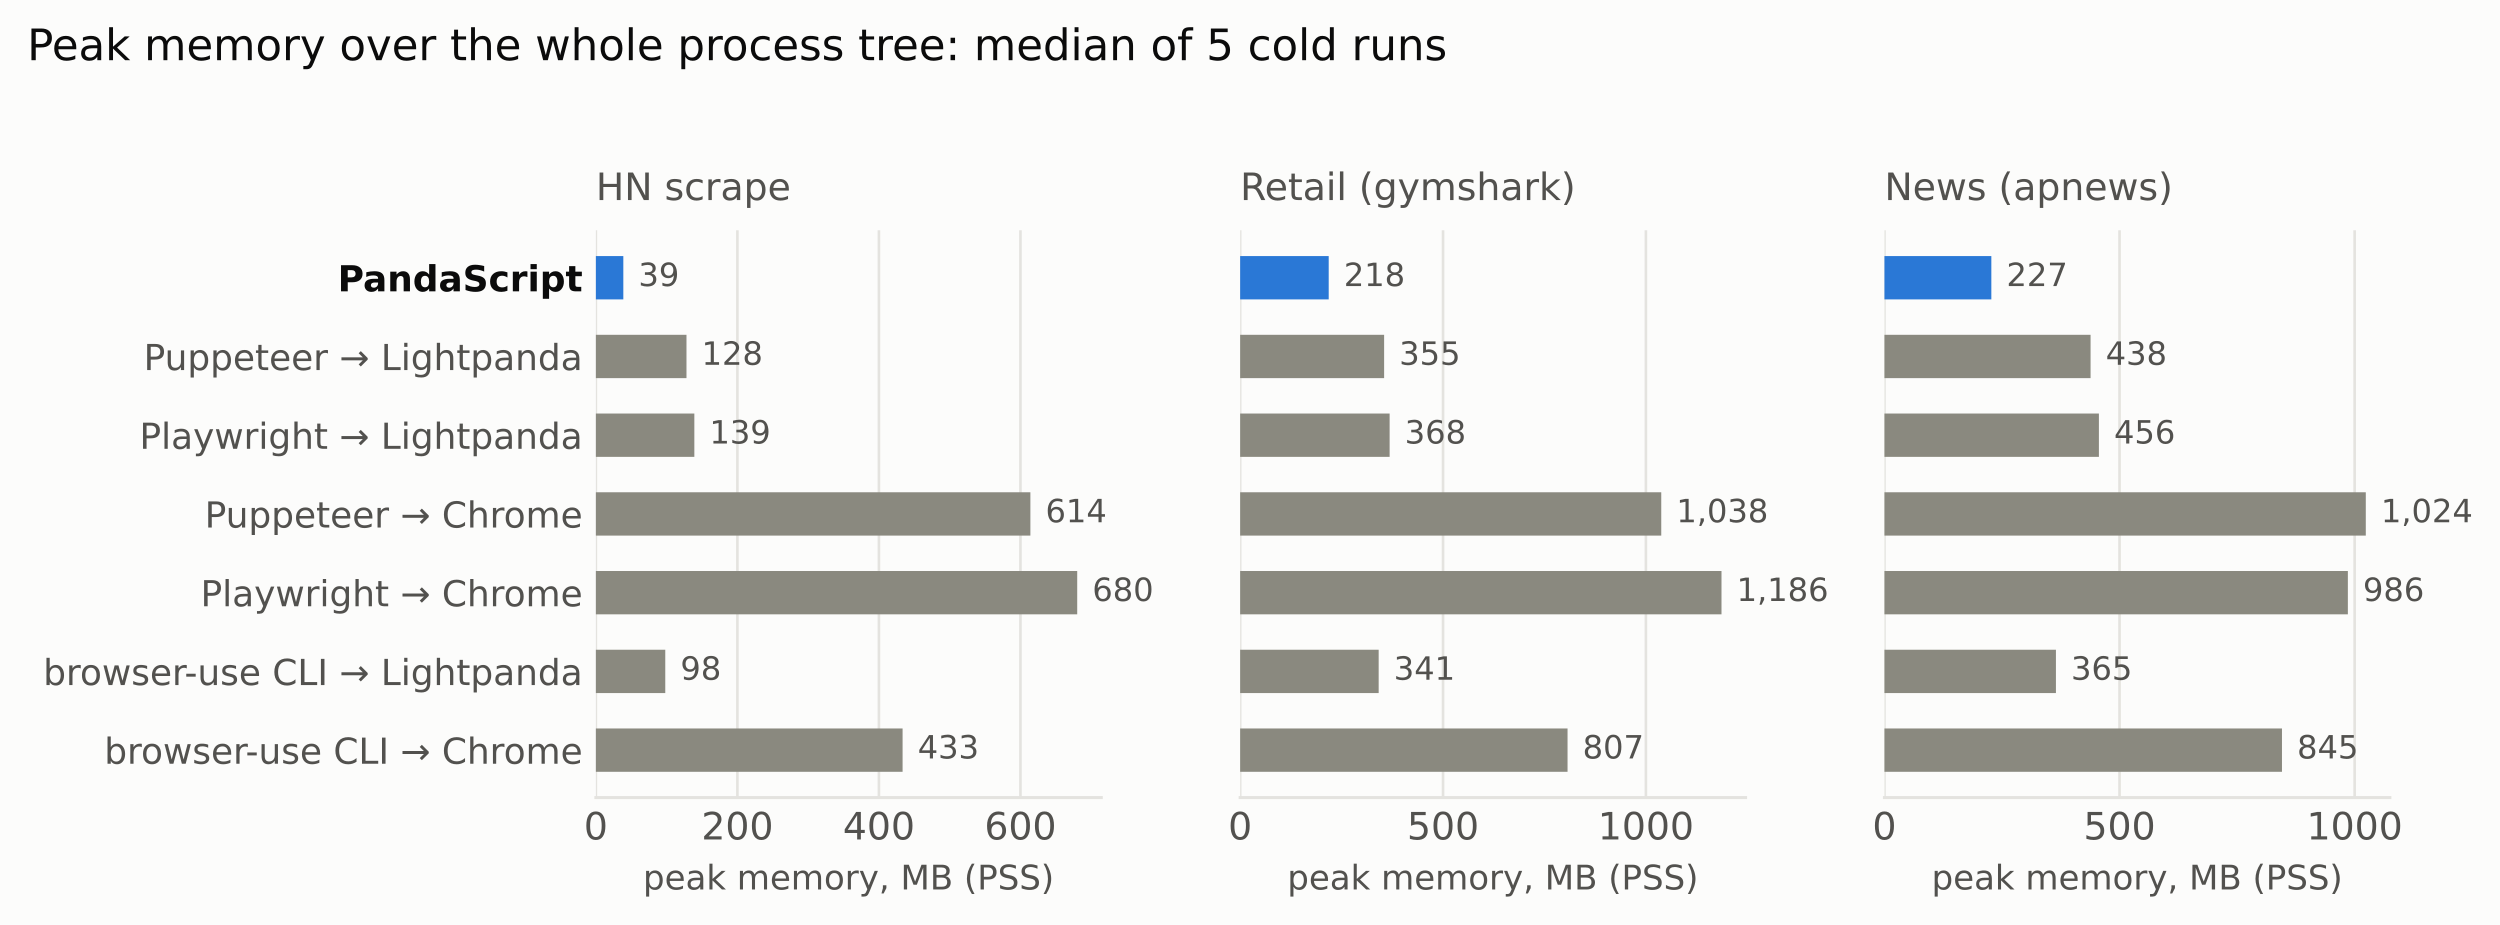
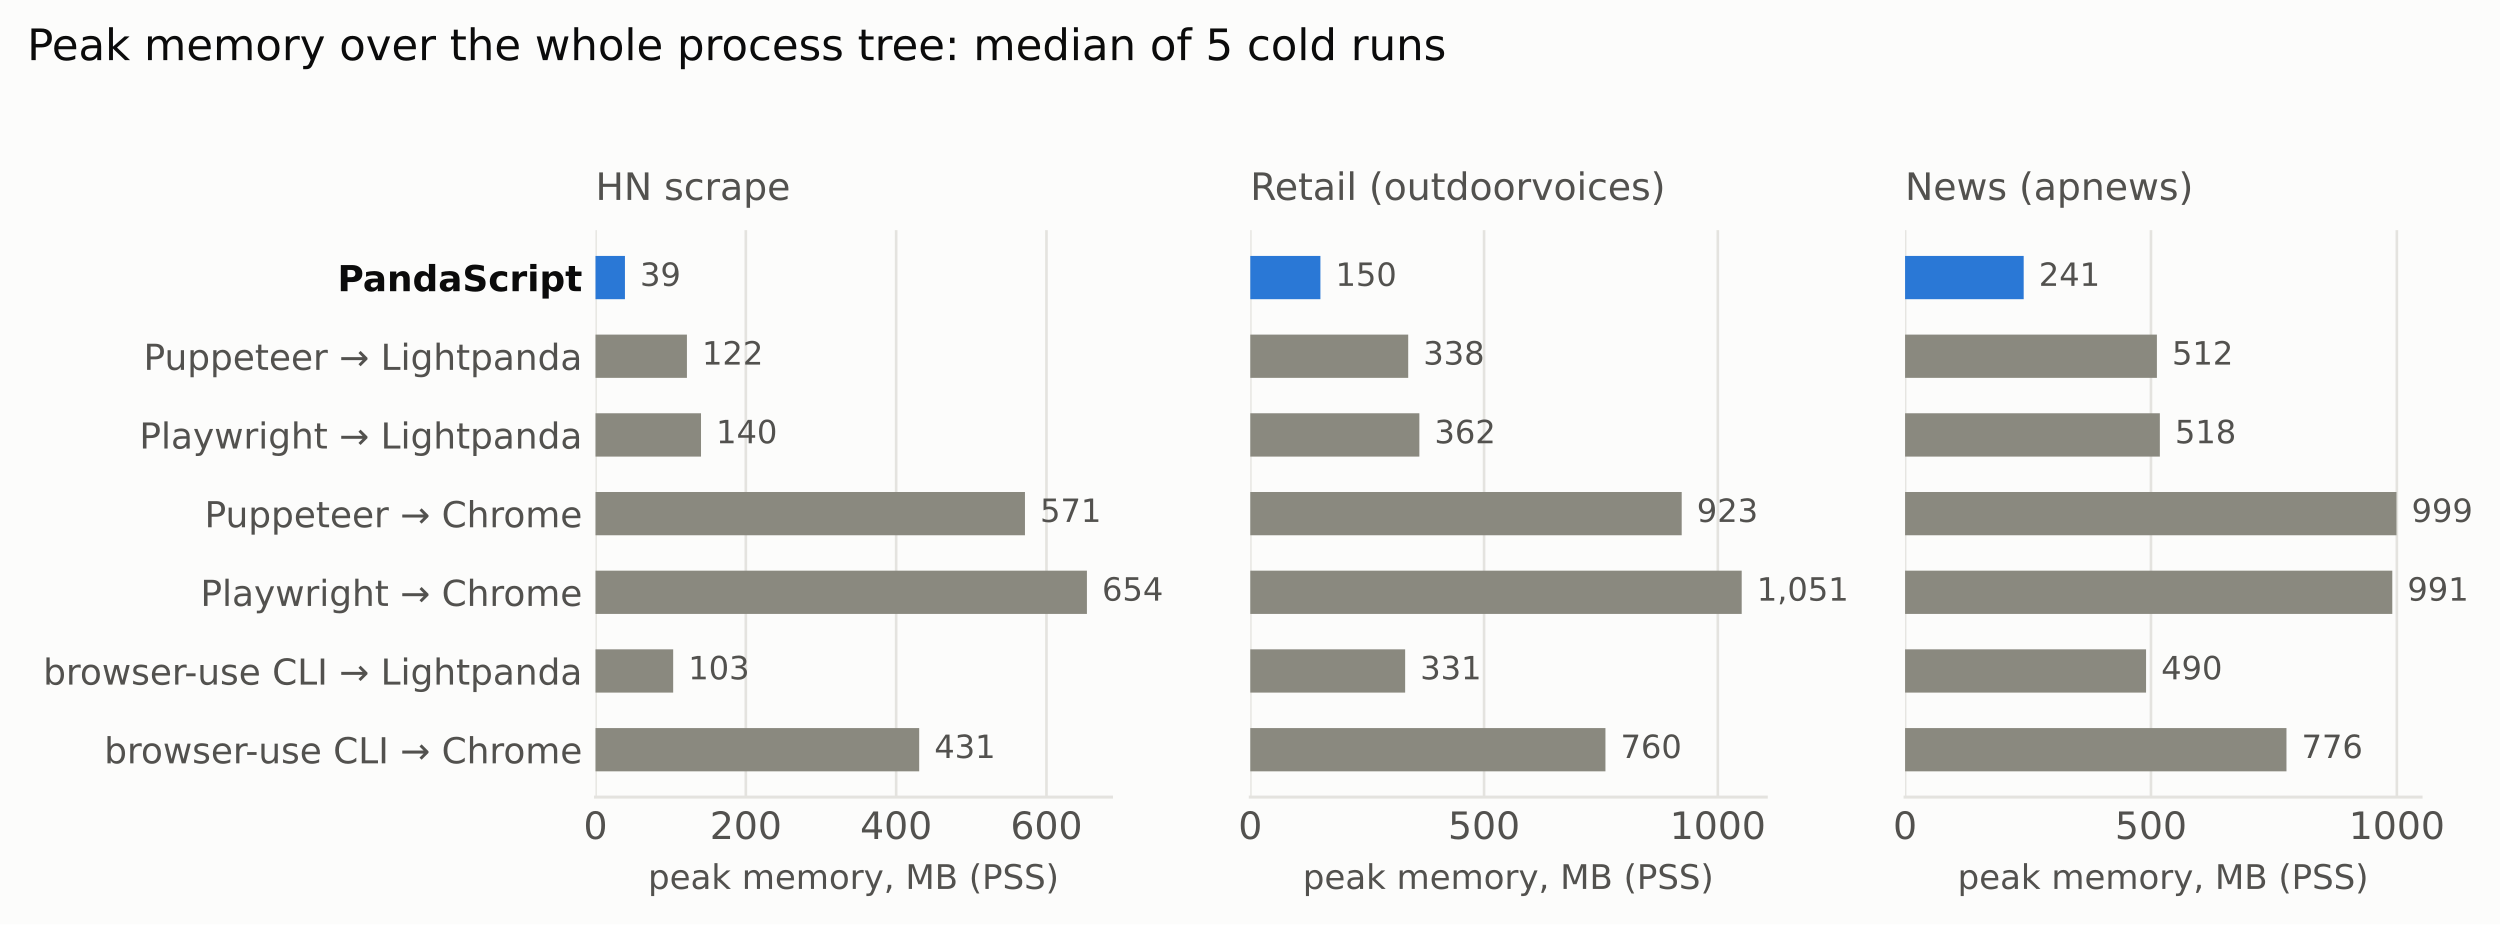
- <svg xmlns="http://www.w3.org/2000/svg" width="661.92pt" height="244.871pt" viewBox="0 0 661.92 244.871" version="1.1">
+ <svg xmlns="http://www.w3.org/2000/svg" width="662.313pt" height="244.871pt" viewBox="0 0 662.313 244.871" version="1.1">
  <defs>
    <style type="text/css">*{stroke-linejoin: round; stroke-linecap: butt}</style>
  </defs>
  <g id="figure_1">
    <g id="patch_1">
-       <path d="M 0 244.871  L 661.92 244.871  L 661.92 0  L 0 0  z " style="fill: #fcfcfb" />
+       <path d="M 0 244.871  L 662.313 244.871  L 662.313 0  L 0 0  z " style="fill: #fcfcfb" />
    </g>
    <g id="axes_1">
      <g id="patch_2">
-         <path d="M 157.767 211.17  L 291.584 211.17  L 291.584 60.972  L 157.767 60.972  z " style="fill: #fcfcfb" />
+         <path d="M 157.767 211.17  L 294.464 211.17  L 294.464 60.972  L 157.767 60.972  z " style="fill: #fcfcfb" />
      </g>
      <g id="matplotlib.axis_1">
        <g id="xtick_1">
          <g id="line2d_1">
-             <path d="M 157.767 211.17  L 157.767 60.972  " clip-path="url(#p90a163537b)" style="fill: none; stroke: #e4e3df; stroke-width: 0.7; stroke-linecap: square" />
+             <path d="M 157.767 211.17  L 157.767 60.972  " clip-path="url(#p9272d2735b)" style="fill: none; stroke: #e4e3df; stroke-width: 0.7; stroke-linecap: square" />
          </g>
          <g id="line2d_2" />
          <g id="text_1">
            <text style="font-size: 10px; font-family: 'DejaVu Sans', 'Bitstream Vera Sans', 'Computer Modern Sans Serif', 'Lucida Grande', 'Verdana', 'Geneva', 'Lucid', 'Arial', 'Helvetica', 'Avant Garde', sans-serif; text-anchor: middle; fill: #52514e" x="157.767" y="222.268" transform="rotate(-0 157.7668 222.2675)">0</text>
          </g>
        </g>
        <g id="xtick_2">
          <g id="line2d_3">
-             <path d="M 195.238 211.17  L 195.238 60.972  " clip-path="url(#p90a163537b)" style="fill: none; stroke: #e4e3df; stroke-width: 0.7; stroke-linecap: square" />
+             <path d="M 197.589 211.17  L 197.589 60.972  " clip-path="url(#p9272d2735b)" style="fill: none; stroke: #e4e3df; stroke-width: 0.7; stroke-linecap: square" />
          </g>
          <g id="line2d_4" />
          <g id="text_2">
-             <text style="font-size: 10px; font-family: 'DejaVu Sans', 'Bitstream Vera Sans', 'Computer Modern Sans Serif', 'Lucida Grande', 'Verdana', 'Geneva', 'Lucid', 'Arial', 'Helvetica', 'Avant Garde', sans-serif; text-anchor: middle; fill: #52514e" x="195.238" y="222.268" transform="rotate(-0 195.2378 222.2675)">200</text>
+             <text style="font-size: 10px; font-family: 'DejaVu Sans', 'Bitstream Vera Sans', 'Computer Modern Sans Serif', 'Lucida Grande', 'Verdana', 'Geneva', 'Lucid', 'Arial', 'Helvetica', 'Avant Garde', sans-serif; text-anchor: middle; fill: #52514e" x="197.589" y="222.268" transform="rotate(-0 197.5886 222.2675)">200</text>
          </g>
        </g>
        <g id="xtick_3">
          <g id="line2d_5">
-             <path d="M 232.709 211.17  L 232.709 60.972  " clip-path="url(#p90a163537b)" style="fill: none; stroke: #e4e3df; stroke-width: 0.7; stroke-linecap: square" />
+             <path d="M 237.41 211.17  L 237.41 60.972  " clip-path="url(#p9272d2735b)" style="fill: none; stroke: #e4e3df; stroke-width: 0.7; stroke-linecap: square" />
          </g>
          <g id="line2d_6" />
          <g id="text_3">
-             <text style="font-size: 10px; font-family: 'DejaVu Sans', 'Bitstream Vera Sans', 'Computer Modern Sans Serif', 'Lucida Grande', 'Verdana', 'Geneva', 'Lucid', 'Arial', 'Helvetica', 'Avant Garde', sans-serif; text-anchor: middle; fill: #52514e" x="232.709" y="222.268" transform="rotate(-0 232.7087 222.2675)">400</text>
+             <text style="font-size: 10px; font-family: 'DejaVu Sans', 'Bitstream Vera Sans', 'Computer Modern Sans Serif', 'Lucida Grande', 'Verdana', 'Geneva', 'Lucid', 'Arial', 'Helvetica', 'Avant Garde', sans-serif; text-anchor: middle; fill: #52514e" x="237.41" y="222.268" transform="rotate(-0 237.4104 222.2675)">400</text>
          </g>
        </g>
        <g id="xtick_4">
          <g id="line2d_7">
-             <path d="M 270.18 211.17  L 270.18 60.972  " clip-path="url(#p90a163537b)" style="fill: none; stroke: #e4e3df; stroke-width: 0.7; stroke-linecap: square" />
+             <path d="M 277.232 211.17  L 277.232 60.972  " clip-path="url(#p9272d2735b)" style="fill: none; stroke: #e4e3df; stroke-width: 0.7; stroke-linecap: square" />
          </g>
          <g id="line2d_8" />
          <g id="text_4">
-             <text style="font-size: 10px; font-family: 'DejaVu Sans', 'Bitstream Vera Sans', 'Computer Modern Sans Serif', 'Lucida Grande', 'Verdana', 'Geneva', 'Lucid', 'Arial', 'Helvetica', 'Avant Garde', sans-serif; text-anchor: middle; fill: #52514e" x="270.18" y="222.268" transform="rotate(-0 270.1797 222.2675)">600</text>
+             <text style="font-size: 10px; font-family: 'DejaVu Sans', 'Bitstream Vera Sans', 'Computer Modern Sans Serif', 'Lucida Grande', 'Verdana', 'Geneva', 'Lucid', 'Arial', 'Helvetica', 'Avant Garde', sans-serif; text-anchor: middle; fill: #52514e" x="277.232" y="222.268" transform="rotate(-0 277.2322 222.2675)">600</text>
          </g>
        </g>
        <g id="text_5">
-           <text style="font-size: 9px; font-family: 'DejaVu Sans', 'Bitstream Vera Sans', 'Computer Modern Sans Serif', 'Lucida Grande', 'Verdana', 'Geneva', 'Lucid', 'Arial', 'Helvetica', 'Avant Garde', sans-serif; text-anchor: middle; fill: #52514e" x="224.675" y="235.508" transform="rotate(-0 224.6753 235.5085)">peak memory, MB (PSS)</text>
+           <text style="font-size: 9px; font-family: 'DejaVu Sans', 'Bitstream Vera Sans', 'Computer Modern Sans Serif', 'Lucida Grande', 'Verdana', 'Geneva', 'Lucid', 'Arial', 'Helvetica', 'Avant Garde', sans-serif; text-anchor: middle; fill: #52514e" x="226.115" y="235.508" transform="rotate(-0 226.1153 235.5085)">peak memory, MB (PSS)</text>
        </g>
      </g>
      <g id="matplotlib.axis_2">
        <g id="ytick_1">
          <g id="line2d_9" />
          <g id="text_6">
            <text style="font-size: 9.5px; font-family: 'DejaVu Sans', 'Bitstream Vera Sans', 'Computer Modern Sans Serif', 'Lucida Grande', 'Verdana', 'Geneva', 'Lucid', 'Arial', 'Helvetica', 'Avant Garde', sans-serif; text-anchor: end; fill: #52514e" x="154.267" y="202.219" transform="rotate(-0 154.2668 202.2192)">browser-use CLI → Chrome</text>
          </g>
        </g>
        <g id="ytick_2">
          <g id="line2d_10" />
          <g id="text_7">
            <text style="font-size: 9.5px; font-family: 'DejaVu Sans', 'Bitstream Vera Sans', 'Computer Modern Sans Serif', 'Lucida Grande', 'Verdana', 'Geneva', 'Lucid', 'Arial', 'Helvetica', 'Avant Garde', sans-serif; text-anchor: end; fill: #52514e" x="154.267" y="181.373" transform="rotate(-0 154.2668 181.3729)">browser-use CLI → Lightpanda</text>
          </g>
        </g>
        <g id="ytick_3">
          <g id="line2d_11" />
          <g id="text_8">
            <text style="font-size: 9.5px; font-family: 'DejaVu Sans', 'Bitstream Vera Sans', 'Computer Modern Sans Serif', 'Lucida Grande', 'Verdana', 'Geneva', 'Lucid', 'Arial', 'Helvetica', 'Avant Garde', sans-serif; text-anchor: end; fill: #52514e" x="154.267" y="160.527" transform="rotate(-0 154.2668 160.5265)">Playwright → Chrome</text>
          </g>
        </g>
        <g id="ytick_4">
          <g id="line2d_12" />
          <g id="text_9">
            <text style="font-size: 9.5px; font-family: 'DejaVu Sans', 'Bitstream Vera Sans', 'Computer Modern Sans Serif', 'Lucida Grande', 'Verdana', 'Geneva', 'Lucid', 'Arial', 'Helvetica', 'Avant Garde', sans-serif; text-anchor: end; fill: #52514e" x="154.267" y="139.68" transform="rotate(-0 154.2668 139.6802)">Puppeteer → Chrome</text>
          </g>
        </g>
        <g id="ytick_5">
          <g id="line2d_13" />
          <g id="text_10">
            <text style="font-size: 9.5px; font-family: 'DejaVu Sans', 'Bitstream Vera Sans', 'Computer Modern Sans Serif', 'Lucida Grande', 'Verdana', 'Geneva', 'Lucid', 'Arial', 'Helvetica', 'Avant Garde', sans-serif; text-anchor: end; fill: #52514e" x="154.267" y="118.834" transform="rotate(-0 154.2668 118.8339)">Playwright → Lightpanda</text>
          </g>
        </g>
        <g id="ytick_6">
          <g id="line2d_14" />
          <g id="text_11">
            <text style="font-size: 9.5px; font-family: 'DejaVu Sans', 'Bitstream Vera Sans', 'Computer Modern Sans Serif', 'Lucida Grande', 'Verdana', 'Geneva', 'Lucid', 'Arial', 'Helvetica', 'Avant Garde', sans-serif; text-anchor: end; fill: #52514e" x="154.267" y="97.988" transform="rotate(-0 154.2668 97.98752)">Puppeteer → Lightpanda</text>
          </g>
        </g>
        <g id="ytick_7">
          <g id="line2d_15" />
          <g id="text_12">
            <text style="font-weight: 700; font-size: 9.5px; font-family: 'DejaVu Sans', 'Bitstream Vera Sans', 'Computer Modern Sans Serif', 'Lucida Grande', 'Verdana', 'Geneva', 'Lucid', 'Arial', 'Helvetica', 'Avant Garde', sans-serif; text-anchor: end; fill: #0b0b0b" x="154.267" y="77.141" transform="rotate(-0 154.2668 77.14118)">PandaScript</text>
          </g>
        </g>
      </g>
      <g id="patch_3">
-         <path d="M 157.767 211.17  L 291.584 211.17  " style="fill: none; stroke: #e4e3df; stroke-width: 0.8; stroke-linejoin: miter; stroke-linecap: square" />
+         <path d="M 157.767 211.17  L 294.464 211.17  " style="fill: none; stroke: #e4e3df; stroke-width: 0.8; stroke-linejoin: miter; stroke-linecap: square" />
      </g>
      <g id="patch_4">
-         <path d="M 157.767 204.343  L 238.977 204.343  L 238.977 192.877  L 157.767 192.877  z " clip-path="url(#p90a163537b)" style="fill: #8a897f" />
+         <path d="M 157.767 204.343  L 243.517 204.343  L 243.517 192.877  L 157.767 192.877  z " clip-path="url(#p9272d2735b)" style="fill: #8a897f" />
      </g>
      <g id="patch_5">
-         <path d="M 157.767 183.496  L 176.143 183.496  L 176.143 172.031  L 157.767 172.031  z " clip-path="url(#p90a163537b)" style="fill: #8a897f" />
+         <path d="M 157.767 183.496  L 178.342 183.496  L 178.342 172.031  L 157.767 172.031  z " clip-path="url(#p9272d2735b)" style="fill: #8a897f" />
      </g>
      <g id="patch_6">
-         <path d="M 157.767 162.65  L 285.212 162.65  L 285.212 151.185  L 157.767 151.185  z " clip-path="url(#p90a163537b)" style="fill: #8a897f" />
+         <path d="M 157.767 162.65  L 287.954 162.65  L 287.954 151.185  L 157.767 151.185  z " clip-path="url(#p9272d2735b)" style="fill: #8a897f" />
      </g>
      <g id="patch_7">
-         <path d="M 157.767 141.804  L 272.811 141.804  L 272.811 130.338  L 157.767 130.338  z " clip-path="url(#p90a163537b)" style="fill: #8a897f" />
+         <path d="M 157.767 141.804  L 271.539 141.804  L 271.539 130.338  L 157.767 130.338  z " clip-path="url(#p9272d2735b)" style="fill: #8a897f" />
      </g>
      <g id="patch_8">
-         <path d="M 157.767 120.957  L 183.84 120.957  L 183.84 109.492  L 157.767 109.492  z " clip-path="url(#p90a163537b)" style="fill: #8a897f" />
+         <path d="M 157.767 120.957  L 185.716 120.957  L 185.716 109.492  L 157.767 109.492  z " clip-path="url(#p9272d2735b)" style="fill: #8a897f" />
      </g>
      <g id="patch_9">
-         <path d="M 157.767 100.111  L 181.758 100.111  L 181.758 88.646  L 157.767 88.646  z " clip-path="url(#p90a163537b)" style="fill: #8a897f" />
+         <path d="M 157.767 100.111  L 181.985 100.111  L 181.985 88.646  L 157.767 88.646  z " clip-path="url(#p9272d2735b)" style="fill: #8a897f" />
      </g>
      <g id="patch_10">
-         <path d="M 157.767 79.265  L 165.036 79.265  L 165.036 67.799  L 157.767 67.799  z " clip-path="url(#p90a163537b)" style="fill: #2a78d6" />
+         <path d="M 157.767 79.265  L 165.564 79.265  L 165.564 67.799  L 157.767 67.799  z " clip-path="url(#p9272d2735b)" style="fill: #2a78d6" />
      </g>
      <g id="text_13">
        <text style="font-size: 10px; font-family: 'DejaVu Sans', 'Bitstream Vera Sans', 'Computer Modern Sans Serif', 'Lucida Grande', 'Verdana', 'Geneva', 'Lucid', 'Arial', 'Helvetica', 'Avant Garde', sans-serif; text-anchor: start; fill: #52514e" x="157.767" y="52.972" transform="rotate(-0 157.7668 52.972)">HN scrape</text>
      </g>
      <g id="text_14">
-         <text style="font-size: 8.5px; font-family: 'DejaVu Sans', 'Bitstream Vera Sans', 'Computer Modern Sans Serif', 'Lucida Grande', 'Verdana', 'Geneva', 'Lucid', 'Arial', 'Helvetica', 'Avant Garde', sans-serif; text-anchor: start; fill: #52514e" x="242.977" y="200.818" transform="rotate(-0 242.9767 200.818)">433</text>
+         <text style="font-size: 8.5px; font-family: 'DejaVu Sans', 'Bitstream Vera Sans', 'Computer Modern Sans Serif', 'Lucida Grande', 'Verdana', 'Geneva', 'Lucid', 'Arial', 'Helvetica', 'Avant Garde', sans-serif; text-anchor: start; fill: #52514e" x="247.517" y="200.818" transform="rotate(-0 247.5174 200.818)">431</text>
      </g>
      <g id="text_15">
-         <text style="font-size: 8.5px; font-family: 'DejaVu Sans', 'Bitstream Vera Sans', 'Computer Modern Sans Serif', 'Lucida Grande', 'Verdana', 'Geneva', 'Lucid', 'Arial', 'Helvetica', 'Avant Garde', sans-serif; text-anchor: start; fill: #52514e" x="180.143" y="179.972" transform="rotate(-0 180.1431 179.9716)">98</text>
+         <text style="font-size: 8.5px; font-family: 'DejaVu Sans', 'Bitstream Vera Sans', 'Computer Modern Sans Serif', 'Lucida Grande', 'Verdana', 'Geneva', 'Lucid', 'Arial', 'Helvetica', 'Avant Garde', sans-serif; text-anchor: start; fill: #52514e" x="182.342" y="179.972" transform="rotate(-0 182.3425 179.9716)">103</text>
      </g>
      <g id="text_16">
-         <text style="font-size: 8.5px; font-family: 'DejaVu Sans', 'Bitstream Vera Sans', 'Computer Modern Sans Serif', 'Lucida Grande', 'Verdana', 'Geneva', 'Lucid', 'Arial', 'Helvetica', 'Avant Garde', sans-serif; text-anchor: start; fill: #52514e" x="289.212" y="159.125" transform="rotate(-0 289.2115 159.1253)">680</text>
+         <text style="font-size: 8.5px; font-family: 'DejaVu Sans', 'Bitstream Vera Sans', 'Computer Modern Sans Serif', 'Lucida Grande', 'Verdana', 'Geneva', 'Lucid', 'Arial', 'Helvetica', 'Avant Garde', sans-serif; text-anchor: start; fill: #52514e" x="291.954" y="159.125" transform="rotate(-0 291.9544 159.1253)">654</text>
      </g>
      <g id="text_17">
-         <text style="font-size: 8.5px; font-family: 'DejaVu Sans', 'Bitstream Vera Sans', 'Computer Modern Sans Serif', 'Lucida Grande', 'Verdana', 'Geneva', 'Lucid', 'Arial', 'Helvetica', 'Avant Garde', sans-serif; text-anchor: start; fill: #52514e" x="276.811" y="138.279" transform="rotate(-0 276.8113 138.279)">614</text>
+         <text style="font-size: 8.5px; font-family: 'DejaVu Sans', 'Bitstream Vera Sans', 'Computer Modern Sans Serif', 'Lucida Grande', 'Verdana', 'Geneva', 'Lucid', 'Arial', 'Helvetica', 'Avant Garde', sans-serif; text-anchor: start; fill: #52514e" x="275.539" y="138.279" transform="rotate(-0 275.5393 138.279)">571</text>
      </g>
      <g id="text_18">
-         <text style="font-size: 8.5px; font-family: 'DejaVu Sans', 'Bitstream Vera Sans', 'Computer Modern Sans Serif', 'Lucida Grande', 'Verdana', 'Geneva', 'Lucid', 'Arial', 'Helvetica', 'Avant Garde', sans-serif; text-anchor: start; fill: #52514e" x="187.84" y="117.433" transform="rotate(-0 187.8398 117.4326)">139</text>
+         <text style="font-size: 8.5px; font-family: 'DejaVu Sans', 'Bitstream Vera Sans', 'Computer Modern Sans Serif', 'Lucida Grande', 'Verdana', 'Geneva', 'Lucid', 'Arial', 'Helvetica', 'Avant Garde', sans-serif; text-anchor: start; fill: #52514e" x="189.716" y="117.433" transform="rotate(-0 189.7165 117.4326)">140</text>
      </g>
      <g id="text_19">
-         <text style="font-size: 8.5px; font-family: 'DejaVu Sans', 'Bitstream Vera Sans', 'Computer Modern Sans Serif', 'Lucida Grande', 'Verdana', 'Geneva', 'Lucid', 'Arial', 'Helvetica', 'Avant Garde', sans-serif; text-anchor: start; fill: #52514e" x="185.758" y="96.586" transform="rotate(-0 185.7577 96.58627)">128</text>
+         <text style="font-size: 8.5px; font-family: 'DejaVu Sans', 'Bitstream Vera Sans', 'Computer Modern Sans Serif', 'Lucida Grande', 'Verdana', 'Geneva', 'Lucid', 'Arial', 'Helvetica', 'Avant Garde', sans-serif; text-anchor: start; fill: #52514e" x="185.985" y="96.586" transform="rotate(-0 185.9848 96.58627)">122</text>
      </g>
      <g id="text_20">
-         <text style="font-size: 8.5px; font-family: 'DejaVu Sans', 'Bitstream Vera Sans', 'Computer Modern Sans Serif', 'Lucida Grande', 'Verdana', 'Geneva', 'Lucid', 'Arial', 'Helvetica', 'Avant Garde', sans-serif; text-anchor: start; fill: #52514e" x="169.036" y="75.74" transform="rotate(-0 169.0357 75.73993)">39</text>
+         <text style="font-size: 8.5px; font-family: 'DejaVu Sans', 'Bitstream Vera Sans', 'Computer Modern Sans Serif', 'Lucida Grande', 'Verdana', 'Geneva', 'Lucid', 'Arial', 'Helvetica', 'Avant Garde', sans-serif; text-anchor: start; fill: #52514e" x="169.564" y="75.74" transform="rotate(-0 169.5645 75.73993)">39</text>
      </g>
    </g>
    <g id="axes_2">
      <g id="patch_11">
-         <path d="M 328.354 211.17  L 462.171 211.17  L 462.171 60.972  L 328.354 60.972  z " style="fill: #fcfcfb" />
+         <path d="M 331.234 211.17  L 467.931 211.17  L 467.931 60.972  L 331.234 60.972  z " style="fill: #fcfcfb" />
      </g>
      <g id="matplotlib.axis_3">
        <g id="xtick_5">
          <g id="line2d_16">
-             <path d="M 328.354 211.17  L 328.354 60.972  " clip-path="url(#p562cbe5c0b)" style="fill: none; stroke: #e4e3df; stroke-width: 0.7; stroke-linecap: square" />
+             <path d="M 331.234 211.17  L 331.234 60.972  " clip-path="url(#p5ae34e6b80)" style="fill: none; stroke: #e4e3df; stroke-width: 0.7; stroke-linecap: square" />
          </g>
          <g id="line2d_17" />
          <g id="text_21">
-             <text style="font-size: 10px; font-family: 'DejaVu Sans', 'Bitstream Vera Sans', 'Computer Modern Sans Serif', 'Lucida Grande', 'Verdana', 'Geneva', 'Lucid', 'Arial', 'Helvetica', 'Avant Garde', sans-serif; text-anchor: middle; fill: #52514e" x="328.354" y="222.268" transform="rotate(-0 328.3538 222.2675)">0</text>
+             <text style="font-size: 10px; font-family: 'DejaVu Sans', 'Bitstream Vera Sans', 'Computer Modern Sans Serif', 'Lucida Grande', 'Verdana', 'Geneva', 'Lucid', 'Arial', 'Helvetica', 'Avant Garde', sans-serif; text-anchor: middle; fill: #52514e" x="331.234" y="222.268" transform="rotate(-0 331.2338 222.2675)">0</text>
          </g>
        </g>
        <g id="xtick_6">
          <g id="line2d_18">
-             <path d="M 382.068 211.17  L 382.068 60.972  " clip-path="url(#p562cbe5c0b)" style="fill: none; stroke: #e4e3df; stroke-width: 0.7; stroke-linecap: square" />
+             <path d="M 393.164 211.17  L 393.164 60.972  " clip-path="url(#p5ae34e6b80)" style="fill: none; stroke: #e4e3df; stroke-width: 0.7; stroke-linecap: square" />
          </g>
          <g id="line2d_19" />
          <g id="text_22">
-             <text style="font-size: 10px; font-family: 'DejaVu Sans', 'Bitstream Vera Sans', 'Computer Modern Sans Serif', 'Lucida Grande', 'Verdana', 'Geneva', 'Lucid', 'Arial', 'Helvetica', 'Avant Garde', sans-serif; text-anchor: middle; fill: #52514e" x="382.068" y="222.268" transform="rotate(-0 382.0681 222.2675)">500</text>
+             <text style="font-size: 10px; font-family: 'DejaVu Sans', 'Bitstream Vera Sans', 'Computer Modern Sans Serif', 'Lucida Grande', 'Verdana', 'Geneva', 'Lucid', 'Arial', 'Helvetica', 'Avant Garde', sans-serif; text-anchor: middle; fill: #52514e" x="393.164" y="222.268" transform="rotate(-0 393.1635 222.2675)">500</text>
          </g>
        </g>
        <g id="xtick_7">
          <g id="line2d_20">
-             <path d="M 435.782 211.17  L 435.782 60.972  " clip-path="url(#p562cbe5c0b)" style="fill: none; stroke: #e4e3df; stroke-width: 0.7; stroke-linecap: square" />
+             <path d="M 455.093 211.17  L 455.093 60.972  " clip-path="url(#p5ae34e6b80)" style="fill: none; stroke: #e4e3df; stroke-width: 0.7; stroke-linecap: square" />
          </g>
          <g id="line2d_21" />
          <g id="text_23">
-             <text style="font-size: 10px; font-family: 'DejaVu Sans', 'Bitstream Vera Sans', 'Computer Modern Sans Serif', 'Lucida Grande', 'Verdana', 'Geneva', 'Lucid', 'Arial', 'Helvetica', 'Avant Garde', sans-serif; text-anchor: middle; fill: #52514e" x="435.782" y="222.268" transform="rotate(-0 435.7825 222.2675)">1000</text>
+             <text style="font-size: 10px; font-family: 'DejaVu Sans', 'Bitstream Vera Sans', 'Computer Modern Sans Serif', 'Lucida Grande', 'Verdana', 'Geneva', 'Lucid', 'Arial', 'Helvetica', 'Avant Garde', sans-serif; text-anchor: middle; fill: #52514e" x="455.093" y="222.268" transform="rotate(-0 455.0933 222.2675)">1000</text>
          </g>
        </g>
        <g id="text_24">
-           <text style="font-size: 9px; font-family: 'DejaVu Sans', 'Bitstream Vera Sans', 'Computer Modern Sans Serif', 'Lucida Grande', 'Verdana', 'Geneva', 'Lucid', 'Arial', 'Helvetica', 'Avant Garde', sans-serif; text-anchor: middle; fill: #52514e" x="395.262" y="235.508" transform="rotate(-0 395.2623 235.5085)">peak memory, MB (PSS)</text>
+           <text style="font-size: 9px; font-family: 'DejaVu Sans', 'Bitstream Vera Sans', 'Computer Modern Sans Serif', 'Lucida Grande', 'Verdana', 'Geneva', 'Lucid', 'Arial', 'Helvetica', 'Avant Garde', sans-serif; text-anchor: middle; fill: #52514e" x="399.582" y="235.508" transform="rotate(-0 399.5823 235.5085)">peak memory, MB (PSS)</text>
        </g>
      </g>
      <g id="matplotlib.axis_4">
        <g id="ytick_8">
          <g id="line2d_22" />
        </g>
        <g id="ytick_9">
          <g id="line2d_23" />
        </g>
        <g id="ytick_10">
          <g id="line2d_24" />
        </g>
        <g id="ytick_11">
          <g id="line2d_25" />
        </g>
        <g id="ytick_12">
          <g id="line2d_26" />
        </g>
        <g id="ytick_13">
          <g id="line2d_27" />
        </g>
        <g id="ytick_14">
          <g id="line2d_28" />
        </g>
      </g>
      <g id="patch_12">
-         <path d="M 328.354 211.17  L 462.171 211.17  " style="fill: none; stroke: #e4e3df; stroke-width: 0.8; stroke-linejoin: miter; stroke-linecap: square" />
+         <path d="M 331.234 211.17  L 467.931 211.17  " style="fill: none; stroke: #e4e3df; stroke-width: 0.8; stroke-linejoin: miter; stroke-linecap: square" />
      </g>
      <g id="patch_13">
-         <path d="M 328.354 204.343  L 415.037 204.343  L 415.037 192.877  L 328.354 192.877  z " clip-path="url(#p562cbe5c0b)" style="fill: #8a897f" />
+         <path d="M 331.234 204.343  L 425.322 204.343  L 425.322 192.877  L 331.234 192.877  z " clip-path="url(#p5ae34e6b80)" style="fill: #8a897f" />
      </g>
      <g id="patch_14">
-         <path d="M 328.354 183.496  L 365.028 183.496  L 365.028 172.031  L 328.354 172.031  z " clip-path="url(#p562cbe5c0b)" style="fill: #8a897f" />
+         <path d="M 331.234 183.496  L 372.258 183.496  L 372.258 172.031  L 331.234 172.031  z " clip-path="url(#p5ae34e6b80)" style="fill: #8a897f" />
      </g>
      <g id="patch_15">
-         <path d="M 328.354 162.65  L 455.799 162.65  L 455.799 151.185  L 328.354 151.185  z " clip-path="url(#p562cbe5c0b)" style="fill: #8a897f" />
+         <path d="M 331.234 162.65  L 461.421 162.65  L 461.421 151.185  L 331.234 151.185  z " clip-path="url(#p5ae34e6b80)" style="fill: #8a897f" />
      </g>
      <g id="patch_16">
-         <path d="M 328.354 141.804  L 439.847 141.804  L 439.847 130.338  L 328.354 130.338  z " clip-path="url(#p562cbe5c0b)" style="fill: #8a897f" />
+         <path d="M 331.234 141.804  L 445.526 141.804  L 445.526 130.338  L 331.234 130.338  z " clip-path="url(#p5ae34e6b80)" style="fill: #8a897f" />
      </g>
      <g id="patch_17">
-         <path d="M 328.354 120.957  L 367.929 120.957  L 367.929 109.492  L 328.354 109.492  z " clip-path="url(#p562cbe5c0b)" style="fill: #8a897f" />
+         <path d="M 331.234 120.957  L 376.026 120.957  L 376.026 109.492  L 331.234 109.492  z " clip-path="url(#p5ae34e6b80)" style="fill: #8a897f" />
      </g>
      <g id="patch_18">
-         <path d="M 328.354 100.111  L 366.47 100.111  L 366.47 88.646  L 328.354 88.646  z " clip-path="url(#p562cbe5c0b)" style="fill: #8a897f" />
+         <path d="M 331.234 100.111  L 373.071 100.111  L 373.071 88.646  L 331.234 88.646  z " clip-path="url(#p5ae34e6b80)" style="fill: #8a897f" />
      </g>
      <g id="patch_19">
-         <path d="M 328.354 79.265  L 351.798 79.265  L 351.798 67.799  L 328.354 67.799  z " clip-path="url(#p562cbe5c0b)" style="fill: #2a78d6" />
+         <path d="M 331.234 79.265  L 349.809 79.265  L 349.809 67.799  L 331.234 67.799  z " clip-path="url(#p5ae34e6b80)" style="fill: #2a78d6" />
      </g>
      <g id="text_25">
-         <text style="font-size: 10px; font-family: 'DejaVu Sans', 'Bitstream Vera Sans', 'Computer Modern Sans Serif', 'Lucida Grande', 'Verdana', 'Geneva', 'Lucid', 'Arial', 'Helvetica', 'Avant Garde', sans-serif; text-anchor: start; fill: #52514e" x="328.354" y="52.972" transform="rotate(-0 328.3538 52.972)">Retail (gymshark)</text>
+         <text style="font-size: 10px; font-family: 'DejaVu Sans', 'Bitstream Vera Sans', 'Computer Modern Sans Serif', 'Lucida Grande', 'Verdana', 'Geneva', 'Lucid', 'Arial', 'Helvetica', 'Avant Garde', sans-serif; text-anchor: start; fill: #52514e" x="331.234" y="52.972" transform="rotate(-0 331.2338 52.972)">Retail (outdoorvoices)</text>
      </g>
      <g id="text_26">
-         <text style="font-size: 8.5px; font-family: 'DejaVu Sans', 'Bitstream Vera Sans', 'Computer Modern Sans Serif', 'Lucida Grande', 'Verdana', 'Geneva', 'Lucid', 'Arial', 'Helvetica', 'Avant Garde', sans-serif; text-anchor: start; fill: #52514e" x="419.037" y="200.818" transform="rotate(-0 419.0368 200.818)">807</text>
+         <text style="font-size: 8.5px; font-family: 'DejaVu Sans', 'Bitstream Vera Sans', 'Computer Modern Sans Serif', 'Lucida Grande', 'Verdana', 'Geneva', 'Lucid', 'Arial', 'Helvetica', 'Avant Garde', sans-serif; text-anchor: start; fill: #52514e" x="429.322" y="200.818" transform="rotate(-0 429.3216 200.818)">760</text>
      </g>
      <g id="text_27">
-         <text style="font-size: 8.5px; font-family: 'DejaVu Sans', 'Bitstream Vera Sans', 'Computer Modern Sans Serif', 'Lucida Grande', 'Verdana', 'Geneva', 'Lucid', 'Arial', 'Helvetica', 'Avant Garde', sans-serif; text-anchor: start; fill: #52514e" x="369.028" y="179.972" transform="rotate(-0 369.0282 179.9716)">341</text>
+         <text style="font-size: 8.5px; font-family: 'DejaVu Sans', 'Bitstream Vera Sans', 'Computer Modern Sans Serif', 'Lucida Grande', 'Verdana', 'Geneva', 'Lucid', 'Arial', 'Helvetica', 'Avant Garde', sans-serif; text-anchor: start; fill: #52514e" x="376.258" y="179.972" transform="rotate(-0 376.2582 179.9716)">331</text>
      </g>
      <g id="text_28">
-         <text style="font-size: 8.5px; font-family: 'DejaVu Sans', 'Bitstream Vera Sans', 'Computer Modern Sans Serif', 'Lucida Grande', 'Verdana', 'Geneva', 'Lucid', 'Arial', 'Helvetica', 'Avant Garde', sans-serif; text-anchor: start; fill: #52514e" x="459.799" y="159.125" transform="rotate(-0 459.7986 159.1253)">1,186</text>
+         <text style="font-size: 8.5px; font-family: 'DejaVu Sans', 'Bitstream Vera Sans', 'Computer Modern Sans Serif', 'Lucida Grande', 'Verdana', 'Geneva', 'Lucid', 'Arial', 'Helvetica', 'Avant Garde', sans-serif; text-anchor: start; fill: #52514e" x="465.421" y="159.125" transform="rotate(-0 465.4215 159.1253)">1,051</text>
      </g>
      <g id="text_29">
-         <text style="font-size: 8.5px; font-family: 'DejaVu Sans', 'Bitstream Vera Sans', 'Computer Modern Sans Serif', 'Lucida Grande', 'Verdana', 'Geneva', 'Lucid', 'Arial', 'Helvetica', 'Avant Garde', sans-serif; text-anchor: start; fill: #52514e" x="443.847" y="138.279" transform="rotate(-0 443.8468 138.279)">1,038</text>
+         <text style="font-size: 8.5px; font-family: 'DejaVu Sans', 'Bitstream Vera Sans', 'Computer Modern Sans Serif', 'Lucida Grande', 'Verdana', 'Geneva', 'Lucid', 'Arial', 'Helvetica', 'Avant Garde', sans-serif; text-anchor: start; fill: #52514e" x="449.526" y="138.279" transform="rotate(-0 449.5261 138.279)">923</text>
      </g>
      <g id="text_30">
-         <text style="font-size: 8.5px; font-family: 'DejaVu Sans', 'Bitstream Vera Sans', 'Computer Modern Sans Serif', 'Lucida Grande', 'Verdana', 'Geneva', 'Lucid', 'Arial', 'Helvetica', 'Avant Garde', sans-serif; text-anchor: start; fill: #52514e" x="371.929" y="117.433" transform="rotate(-0 371.929 117.4326)">368</text>
+         <text style="font-size: 8.5px; font-family: 'DejaVu Sans', 'Bitstream Vera Sans', 'Computer Modern Sans Serif', 'Lucida Grande', 'Verdana', 'Geneva', 'Lucid', 'Arial', 'Helvetica', 'Avant Garde', sans-serif; text-anchor: start; fill: #52514e" x="380.026" y="117.433" transform="rotate(-0 380.0258 117.4326)">362</text>
      </g>
      <g id="text_31">
-         <text style="font-size: 8.5px; font-family: 'DejaVu Sans', 'Bitstream Vera Sans', 'Computer Modern Sans Serif', 'Lucida Grande', 'Verdana', 'Geneva', 'Lucid', 'Arial', 'Helvetica', 'Avant Garde', sans-serif; text-anchor: start; fill: #52514e" x="370.47" y="96.586" transform="rotate(-0 370.4698 96.58627)">355</text>
+         <text style="font-size: 8.5px; font-family: 'DejaVu Sans', 'Bitstream Vera Sans', 'Computer Modern Sans Serif', 'Lucida Grande', 'Verdana', 'Geneva', 'Lucid', 'Arial', 'Helvetica', 'Avant Garde', sans-serif; text-anchor: start; fill: #52514e" x="377.071" y="96.586" transform="rotate(-0 377.0715 96.58627)">338</text>
      </g>
      <g id="text_32">
-         <text style="font-size: 8.5px; font-family: 'DejaVu Sans', 'Bitstream Vera Sans', 'Computer Modern Sans Serif', 'Lucida Grande', 'Verdana', 'Geneva', 'Lucid', 'Arial', 'Helvetica', 'Avant Garde', sans-serif; text-anchor: start; fill: #52514e" x="355.798" y="75.74" transform="rotate(-0 355.7982 75.73993)">218</text>
+         <text style="font-size: 8.5px; font-family: 'DejaVu Sans', 'Bitstream Vera Sans', 'Computer Modern Sans Serif', 'Lucida Grande', 'Verdana', 'Geneva', 'Lucid', 'Arial', 'Helvetica', 'Avant Garde', sans-serif; text-anchor: start; fill: #52514e" x="353.809" y="75.74" transform="rotate(-0 353.8085 75.73993)">150</text>
      </g>
    </g>
    <g id="axes_3">
      <g id="patch_20">
-         <path d="M 498.941 211.17  L 632.758 211.17  L 632.758 60.972  L 498.941 60.972  z " style="fill: #fcfcfb" />
+         <path d="M 504.701 211.17  L 641.398 211.17  L 641.398 60.972  L 504.701 60.972  z " style="fill: #fcfcfb" />
      </g>
      <g id="matplotlib.axis_5">
        <g id="xtick_8">
          <g id="line2d_29">
-             <path d="M 498.941 211.17  L 498.941 60.972  " clip-path="url(#p1e2a950eb0)" style="fill: none; stroke: #e4e3df; stroke-width: 0.7; stroke-linecap: square" />
+             <path d="M 504.701 211.17  L 504.701 60.972  " clip-path="url(#pfd32e3b900)" style="fill: none; stroke: #e4e3df; stroke-width: 0.7; stroke-linecap: square" />
          </g>
          <g id="line2d_30" />
          <g id="text_33">
-             <text style="font-size: 10px; font-family: 'DejaVu Sans', 'Bitstream Vera Sans', 'Computer Modern Sans Serif', 'Lucida Grande', 'Verdana', 'Geneva', 'Lucid', 'Arial', 'Helvetica', 'Avant Garde', sans-serif; text-anchor: middle; fill: #52514e" x="498.941" y="222.268" transform="rotate(-0 498.9409 222.2675)">0</text>
+             <text style="font-size: 10px; font-family: 'DejaVu Sans', 'Bitstream Vera Sans', 'Computer Modern Sans Serif', 'Lucida Grande', 'Verdana', 'Geneva', 'Lucid', 'Arial', 'Helvetica', 'Avant Garde', sans-serif; text-anchor: middle; fill: #52514e" x="504.701" y="222.268" transform="rotate(-0 504.7009 222.2675)">0</text>
          </g>
        </g>
        <g id="xtick_9">
          <g id="line2d_31">
-             <path d="M 561.188 211.17  L 561.188 60.972  " clip-path="url(#p1e2a950eb0)" style="fill: none; stroke: #e4e3df; stroke-width: 0.7; stroke-linecap: square" />
+             <path d="M 569.845 211.17  L 569.845 60.972  " clip-path="url(#pfd32e3b900)" style="fill: none; stroke: #e4e3df; stroke-width: 0.7; stroke-linecap: square" />
          </g>
          <g id="line2d_32" />
          <g id="text_34">
-             <text style="font-size: 10px; font-family: 'DejaVu Sans', 'Bitstream Vera Sans', 'Computer Modern Sans Serif', 'Lucida Grande', 'Verdana', 'Geneva', 'Lucid', 'Arial', 'Helvetica', 'Avant Garde', sans-serif; text-anchor: middle; fill: #52514e" x="561.188" y="222.268" transform="rotate(-0 561.1879 222.2675)">500</text>
+             <text style="font-size: 10px; font-family: 'DejaVu Sans', 'Bitstream Vera Sans', 'Computer Modern Sans Serif', 'Lucida Grande', 'Verdana', 'Geneva', 'Lucid', 'Arial', 'Helvetica', 'Avant Garde', sans-serif; text-anchor: middle; fill: #52514e" x="569.845" y="222.268" transform="rotate(-0 569.8452 222.2675)">500</text>
          </g>
        </g>
        <g id="xtick_10">
          <g id="line2d_33">
-             <path d="M 623.435 211.17  L 623.435 60.972  " clip-path="url(#p1e2a950eb0)" style="fill: none; stroke: #e4e3df; stroke-width: 0.7; stroke-linecap: square" />
+             <path d="M 634.99 211.17  L 634.99 60.972  " clip-path="url(#pfd32e3b900)" style="fill: none; stroke: #e4e3df; stroke-width: 0.7; stroke-linecap: square" />
          </g>
          <g id="line2d_34" />
          <g id="text_35">
-             <text style="font-size: 10px; font-family: 'DejaVu Sans', 'Bitstream Vera Sans', 'Computer Modern Sans Serif', 'Lucida Grande', 'Verdana', 'Geneva', 'Lucid', 'Arial', 'Helvetica', 'Avant Garde', sans-serif; text-anchor: middle; fill: #52514e" x="623.435" y="222.268" transform="rotate(-0 623.4348 222.2675)">1000</text>
+             <text style="font-size: 10px; font-family: 'DejaVu Sans', 'Bitstream Vera Sans', 'Computer Modern Sans Serif', 'Lucida Grande', 'Verdana', 'Geneva', 'Lucid', 'Arial', 'Helvetica', 'Avant Garde', sans-serif; text-anchor: middle; fill: #52514e" x="634.99" y="222.268" transform="rotate(-0 634.9896 222.2675)">1000</text>
          </g>
        </g>
        <g id="text_36">
-           <text style="font-size: 9px; font-family: 'DejaVu Sans', 'Bitstream Vera Sans', 'Computer Modern Sans Serif', 'Lucida Grande', 'Verdana', 'Geneva', 'Lucid', 'Arial', 'Helvetica', 'Avant Garde', sans-serif; text-anchor: middle; fill: #52514e" x="565.849" y="235.508" transform="rotate(-0 565.8494 235.5085)">peak memory, MB (PSS)</text>
+           <text style="font-size: 9px; font-family: 'DejaVu Sans', 'Bitstream Vera Sans', 'Computer Modern Sans Serif', 'Lucida Grande', 'Verdana', 'Geneva', 'Lucid', 'Arial', 'Helvetica', 'Avant Garde', sans-serif; text-anchor: middle; fill: #52514e" x="573.049" y="235.508" transform="rotate(-0 573.0494 235.5085)">peak memory, MB (PSS)</text>
        </g>
      </g>
      <g id="matplotlib.axis_6">
        <g id="ytick_15">
          <g id="line2d_35" />
        </g>
        <g id="ytick_16">
          <g id="line2d_36" />
        </g>
        <g id="ytick_17">
          <g id="line2d_37" />
        </g>
        <g id="ytick_18">
          <g id="line2d_38" />
        </g>
        <g id="ytick_19">
          <g id="line2d_39" />
        </g>
        <g id="ytick_20">
          <g id="line2d_40" />
        </g>
        <g id="ytick_21">
          <g id="line2d_41" />
        </g>
      </g>
      <g id="patch_21">
-         <path d="M 498.941 211.17  L 632.758 211.17  " style="fill: none; stroke: #e4e3df; stroke-width: 0.8; stroke-linejoin: miter; stroke-linecap: square" />
+         <path d="M 504.701 211.17  L 641.398 211.17  " style="fill: none; stroke: #e4e3df; stroke-width: 0.8; stroke-linejoin: miter; stroke-linecap: square" />
      </g>
      <g id="patch_22">
-         <path d="M 498.941 204.343  L 604.194 204.343  L 604.194 192.877  L 498.941 192.877  z " clip-path="url(#p1e2a950eb0)" style="fill: #8a897f" />
+         <path d="M 504.701 204.343  L 605.743 204.343  L 605.743 192.877  L 504.701 192.877  z " clip-path="url(#pfd32e3b900)" style="fill: #8a897f" />
      </g>
      <g id="patch_23">
-         <path d="M 498.941 183.496  L 544.344 183.496  L 544.344 172.031  L 498.941 172.031  z " clip-path="url(#p1e2a950eb0)" style="fill: #8a897f" />
+         <path d="M 504.701 183.496  L 568.546 183.496  L 568.546 172.031  L 504.701 172.031  z " clip-path="url(#pfd32e3b900)" style="fill: #8a897f" />
      </g>
      <g id="patch_24">
-         <path d="M 498.941 162.65  L 621.64 162.65  L 621.64 151.185  L 498.941 151.185  z " clip-path="url(#p1e2a950eb0)" style="fill: #8a897f" />
+         <path d="M 504.701 162.65  L 633.78 162.65  L 633.78 151.185  L 504.701 151.185  z " clip-path="url(#pfd32e3b900)" style="fill: #8a897f" />
      </g>
      <g id="patch_25">
-         <path d="M 498.941 141.804  L 626.386 141.804  L 626.386 130.338  L 498.941 130.338  z " clip-path="url(#p1e2a950eb0)" style="fill: #8a897f" />
+         <path d="M 504.701 141.804  L 634.889 141.804  L 634.889 130.338  L 504.701 130.338  z " clip-path="url(#pfd32e3b900)" style="fill: #8a897f" />
      </g>
      <g id="patch_26">
-         <path d="M 498.941 120.957  L 555.723 120.957  L 555.723 109.492  L 498.941 109.492  z " clip-path="url(#p1e2a950eb0)" style="fill: #8a897f" />
+         <path d="M 504.701 120.957  L 572.2 120.957  L 572.2 109.492  L 504.701 109.492  z " clip-path="url(#pfd32e3b900)" style="fill: #8a897f" />
      </g>
      <g id="patch_27">
-         <path d="M 498.941 100.111  L 553.516 100.111  L 553.516 88.646  L 498.941 88.646  z " clip-path="url(#p1e2a950eb0)" style="fill: #8a897f" />
+         <path d="M 504.701 100.111  L 571.419 100.111  L 571.419 88.646  L 504.701 88.646  z " clip-path="url(#pfd32e3b900)" style="fill: #8a897f" />
      </g>
      <g id="patch_28">
-         <path d="M 498.941 79.265  L 527.243 79.265  L 527.243 67.799  L 498.941 67.799  z " clip-path="url(#p1e2a950eb0)" style="fill: #2a78d6" />
+         <path d="M 504.701 79.265  L 536.126 79.265  L 536.126 67.799  L 504.701 67.799  z " clip-path="url(#pfd32e3b900)" style="fill: #2a78d6" />
      </g>
      <g id="text_37">
-         <text style="font-size: 10px; font-family: 'DejaVu Sans', 'Bitstream Vera Sans', 'Computer Modern Sans Serif', 'Lucida Grande', 'Verdana', 'Geneva', 'Lucid', 'Arial', 'Helvetica', 'Avant Garde', sans-serif; text-anchor: start; fill: #52514e" x="498.941" y="52.972" transform="rotate(-0 498.9409 52.972)">News (apnews)</text>
+         <text style="font-size: 10px; font-family: 'DejaVu Sans', 'Bitstream Vera Sans', 'Computer Modern Sans Serif', 'Lucida Grande', 'Verdana', 'Geneva', 'Lucid', 'Arial', 'Helvetica', 'Avant Garde', sans-serif; text-anchor: start; fill: #52514e" x="504.701" y="52.972" transform="rotate(-0 504.7009 52.972)">News (apnews)</text>
      </g>
      <g id="text_38">
-         <text style="font-size: 8.5px; font-family: 'DejaVu Sans', 'Bitstream Vera Sans', 'Computer Modern Sans Serif', 'Lucida Grande', 'Verdana', 'Geneva', 'Lucid', 'Arial', 'Helvetica', 'Avant Garde', sans-serif; text-anchor: start; fill: #52514e" x="608.194" y="200.818" transform="rotate(-0 608.1943 200.818)">845</text>
+         <text style="font-size: 8.5px; font-family: 'DejaVu Sans', 'Bitstream Vera Sans', 'Computer Modern Sans Serif', 'Lucida Grande', 'Verdana', 'Geneva', 'Lucid', 'Arial', 'Helvetica', 'Avant Garde', sans-serif; text-anchor: start; fill: #52514e" x="609.743" y="200.818" transform="rotate(-0 609.7429 200.818)">776</text>
      </g>
      <g id="text_39">
-         <text style="font-size: 8.5px; font-family: 'DejaVu Sans', 'Bitstream Vera Sans', 'Computer Modern Sans Serif', 'Lucida Grande', 'Verdana', 'Geneva', 'Lucid', 'Arial', 'Helvetica', 'Avant Garde', sans-serif; text-anchor: start; fill: #52514e" x="548.344" y="179.972" transform="rotate(-0 548.3439 179.9716)">365</text>
+         <text style="font-size: 8.5px; font-family: 'DejaVu Sans', 'Bitstream Vera Sans', 'Computer Modern Sans Serif', 'Lucida Grande', 'Verdana', 'Geneva', 'Lucid', 'Arial', 'Helvetica', 'Avant Garde', sans-serif; text-anchor: start; fill: #52514e" x="572.546" y="179.972" transform="rotate(-0 572.5462 179.9716)">490</text>
      </g>
      <g id="text_40">
-         <text style="font-size: 8.5px; font-family: 'DejaVu Sans', 'Bitstream Vera Sans', 'Computer Modern Sans Serif', 'Lucida Grande', 'Verdana', 'Geneva', 'Lucid', 'Arial', 'Helvetica', 'Avant Garde', sans-serif; text-anchor: start; fill: #52514e" x="625.64" y="159.125" transform="rotate(-0 625.6401 159.1253)">986</text>
+         <text style="font-size: 8.5px; font-family: 'DejaVu Sans', 'Bitstream Vera Sans', 'Computer Modern Sans Serif', 'Lucida Grande', 'Verdana', 'Geneva', 'Lucid', 'Arial', 'Helvetica', 'Avant Garde', sans-serif; text-anchor: start; fill: #52514e" x="637.78" y="159.125" transform="rotate(-0 637.7803 159.1253)">991</text>
      </g>
      <g id="text_41">
-         <text style="font-size: 8.5px; font-family: 'DejaVu Sans', 'Bitstream Vera Sans', 'Computer Modern Sans Serif', 'Lucida Grande', 'Verdana', 'Geneva', 'Lucid', 'Arial', 'Helvetica', 'Avant Garde', sans-serif; text-anchor: start; fill: #52514e" x="630.386" y="138.279" transform="rotate(-0 630.3857 138.279)">1,024</text>
+         <text style="font-size: 8.5px; font-family: 'DejaVu Sans', 'Bitstream Vera Sans', 'Computer Modern Sans Serif', 'Lucida Grande', 'Verdana', 'Geneva', 'Lucid', 'Arial', 'Helvetica', 'Avant Garde', sans-serif; text-anchor: start; fill: #52514e" x="638.889" y="138.279" transform="rotate(-0 638.8885 138.279)">999</text>
      </g>
      <g id="text_42">
-         <text style="font-size: 8.5px; font-family: 'DejaVu Sans', 'Bitstream Vera Sans', 'Computer Modern Sans Serif', 'Lucida Grande', 'Verdana', 'Geneva', 'Lucid', 'Arial', 'Helvetica', 'Avant Garde', sans-serif; text-anchor: start; fill: #52514e" x="559.723" y="117.433" transform="rotate(-0 559.7234 117.4326)">456</text>
+         <text style="font-size: 8.5px; font-family: 'DejaVu Sans', 'Bitstream Vera Sans', 'Computer Modern Sans Serif', 'Lucida Grande', 'Verdana', 'Geneva', 'Lucid', 'Arial', 'Helvetica', 'Avant Garde', sans-serif; text-anchor: start; fill: #52514e" x="576.2" y="117.433" transform="rotate(-0 576.2 117.4326)">518</text>
      </g>
      <g id="text_43">
-         <text style="font-size: 8.5px; font-family: 'DejaVu Sans', 'Bitstream Vera Sans', 'Computer Modern Sans Serif', 'Lucida Grande', 'Verdana', 'Geneva', 'Lucid', 'Arial', 'Helvetica', 'Avant Garde', sans-serif; text-anchor: start; fill: #52514e" x="557.516" y="96.586" transform="rotate(-0 557.5158 96.58627)">438</text>
+         <text style="font-size: 8.5px; font-family: 'DejaVu Sans', 'Bitstream Vera Sans', 'Computer Modern Sans Serif', 'Lucida Grande', 'Verdana', 'Geneva', 'Lucid', 'Arial', 'Helvetica', 'Avant Garde', sans-serif; text-anchor: start; fill: #52514e" x="575.419" y="96.586" transform="rotate(-0 575.4194 96.58627)">512</text>
      </g>
      <g id="text_44">
-         <text style="font-size: 8.5px; font-family: 'DejaVu Sans', 'Bitstream Vera Sans', 'Computer Modern Sans Serif', 'Lucida Grande', 'Verdana', 'Geneva', 'Lucid', 'Arial', 'Helvetica', 'Avant Garde', sans-serif; text-anchor: start; fill: #52514e" x="531.243" y="75.74" transform="rotate(-0 531.2432 75.73993)">227</text>
+         <text style="font-size: 8.5px; font-family: 'DejaVu Sans', 'Bitstream Vera Sans', 'Computer Modern Sans Serif', 'Lucida Grande', 'Verdana', 'Geneva', 'Lucid', 'Arial', 'Helvetica', 'Avant Garde', sans-serif; text-anchor: start; fill: #52514e" x="540.126" y="75.74" transform="rotate(-0 540.1259 75.73993)">241</text>
      </g>
    </g>
    <g id="text_45">
      <text style="font-size: 11.5px; font-family: 'DejaVu Sans', 'Bitstream Vera Sans', 'Computer Modern Sans Serif', 'Lucida Grande', 'Verdana', 'Geneva', 'Lucid', 'Arial', 'Helvetica', 'Avant Garde', sans-serif; text-anchor: start; fill: #0b0b0b" x="7.2" y="15.938" transform="rotate(-0 7.2 15.9382)">Peak memory over the whole process tree: median of 5 cold runs</text>
    </g>
  </g>
  <defs>
-     <clipPath id="p90a163537b">
-       <rect x="157.767" y="60.972" width="133.817" height="150.198" />
+     <clipPath id="p9272d2735b">
+       <rect x="157.767" y="60.972" width="136.697" height="150.198" />
    </clipPath>
-     <clipPath id="p562cbe5c0b">
-       <rect x="328.354" y="60.972" width="133.817" height="150.198" />
+     <clipPath id="p5ae34e6b80">
+       <rect x="331.234" y="60.972" width="136.697" height="150.198" />
    </clipPath>
-     <clipPath id="p1e2a950eb0">
-       <rect x="498.941" y="60.972" width="133.817" height="150.198" />
+     <clipPath id="pfd32e3b900">
+       <rect x="504.701" y="60.972" width="136.697" height="150.198" />
    </clipPath>
  </defs>
</svg>
